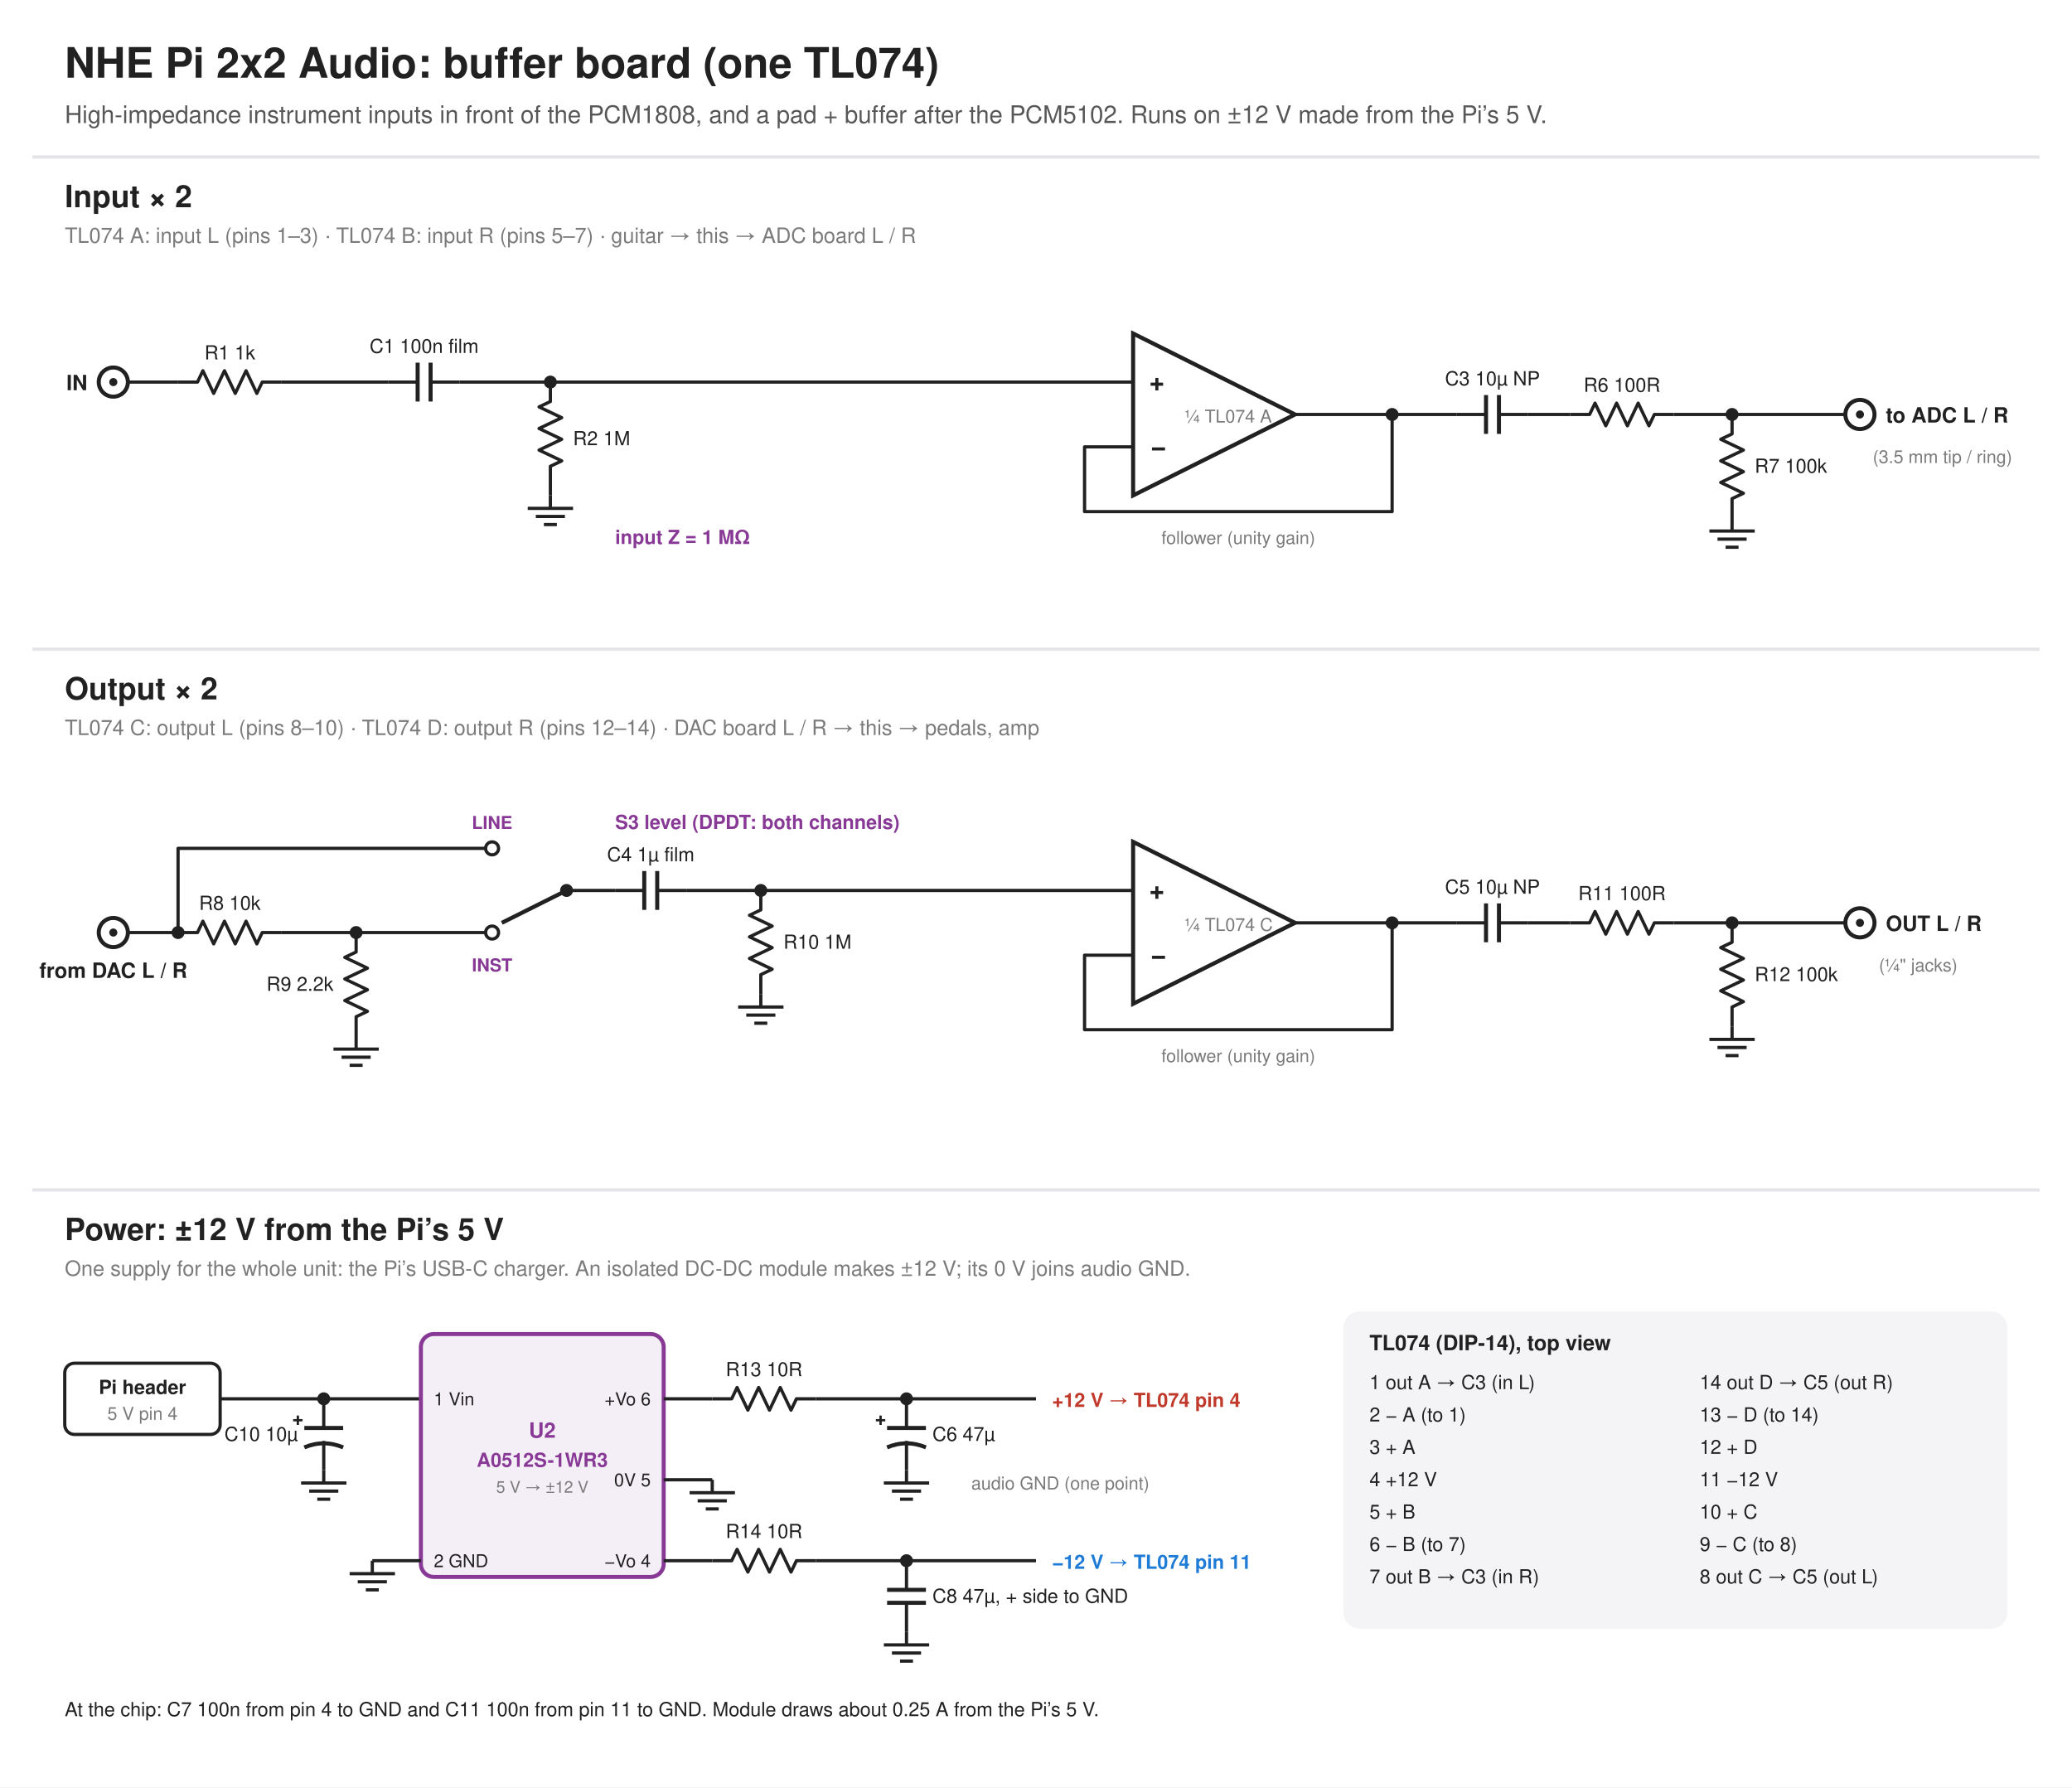
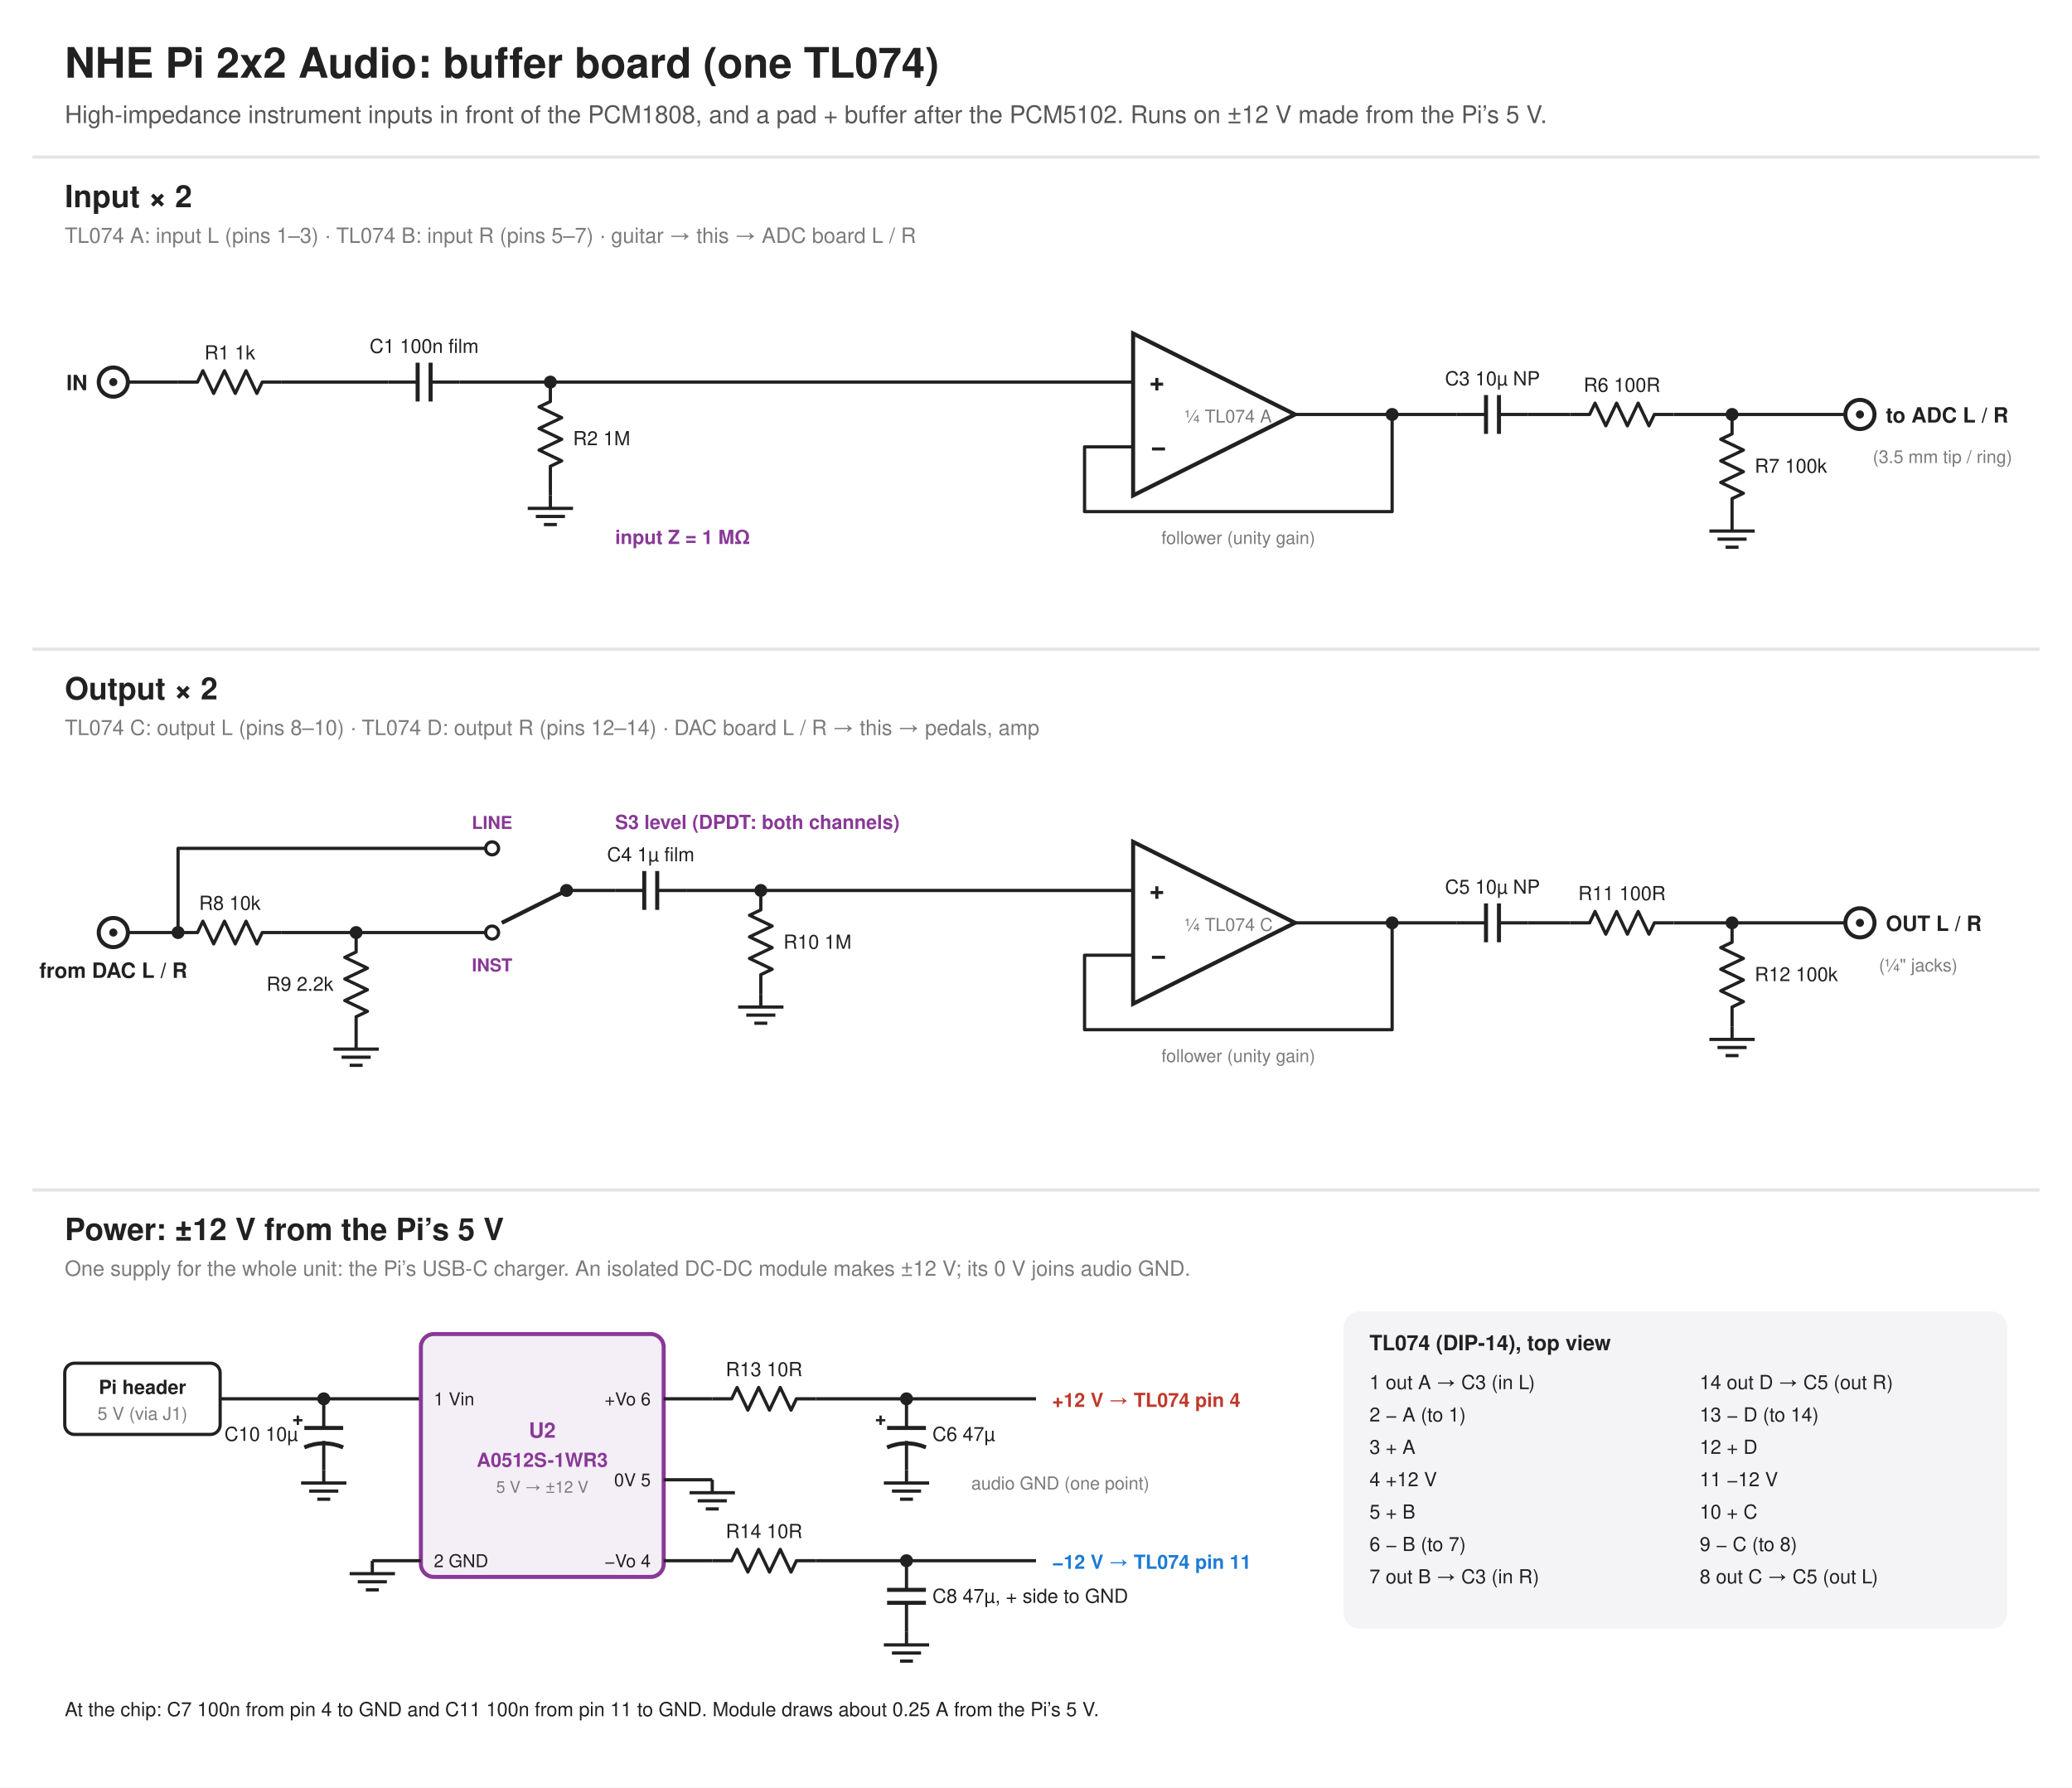
<svg xmlns="http://www.w3.org/2000/svg" viewBox="0 0 1280 1104" width="1280" height="1104" font-family="Helvetica, Arial, sans-serif">
  <rect width="1280" height="1104" fill="#ffffff" />
  <text x="40" y="48" font-size="26" text-anchor="start" fill="#212121" font-weight="700">NHE Pi 2x2 Audio: buffer board (one TL074)</text>
  <text x="40" y="76" font-size="15" text-anchor="start" fill="#575757" font-weight="400">High-impedance instrument inputs in front of the PCM1808, and a pad + buffer after the PCM5102. Runs on ±12 V made from the Pi’s 5 V.</text>
  <rect x="20" y="96" width="1240" height="2" fill="#e4e4e8" />
  <text x="40" y="128" font-size="19" text-anchor="start" fill="#212121" font-weight="700">Input  × 2</text>
  <text x="40" y="150" font-size="13" text-anchor="start" fill="#7b7b7b" font-weight="400">TL074 A: input L (pins 1–3)  ·  TL074 B: input R (pins 5–7)  ·  guitar → this → ADC board L / R</text>
  <circle cx="70" cy="236" r="9" fill="#fff" stroke="#212121" stroke-width="2.5" />
  <circle cx="70" cy="236" r="2.5" fill="#212121" />
  <text x="54" y="241" font-size="13" text-anchor="end" fill="#212121" font-weight="700">IN</text>
  <polyline points="79,236 110,236" fill="none" stroke="#212121" stroke-width="2" stroke-linejoin="round" />
  <polyline points="110,236 122,236 125.333,229 132.0,243 138.667,229 145.333,243 152.0,229 158.667,243 162,236 174,236" fill="none" stroke="#212121" stroke-width="2" stroke-linejoin="round" />
  <text x="142.0" y="222" font-size="12" text-anchor="middle" fill="#212121" font-weight="400">R1  1k</text>
  <polyline points="174,236 240,236" fill="none" stroke="#212121" stroke-width="2" stroke-linejoin="round" />
  <polyline points="240,236 258,236" fill="none" stroke="#212121" stroke-width="2" stroke-linejoin="round" />
  <polyline points="266,236 284,236" fill="none" stroke="#212121" stroke-width="2" stroke-linejoin="round" />
  <line x1="258" y1="224" x2="258" y2="248" stroke="#212121" stroke-width="2.5" />
  <line x1="266" y1="224" x2="266" y2="248" stroke="#212121" stroke-width="2.5" />
  <text x="262.0" y="218" font-size="12" text-anchor="middle" fill="#212121" font-weight="400">C1  100n film</text>
  <polyline points="284,236 340,236" fill="none" stroke="#212121" stroke-width="2" stroke-linejoin="round" />
  <circle cx="340" cy="236" r="4" fill="#212121" />
  <polyline points="340,236 340,248 333,251.333 347,258.0 333,264.667 347,271.333 333,278.0 347,284.667 340,288 340,306" fill="none" stroke="#212121" stroke-width="2" stroke-linejoin="round" />
  <text x="354" y="275.0" font-size="12" text-anchor="start" fill="#212121" font-weight="400">R2  1M</text>
  <polyline points="340,306 340,314" fill="none" stroke="#212121" stroke-width="2" stroke-linejoin="round" />
  <line x1="326" y1="314" x2="354" y2="314" stroke="#212121" stroke-width="2" />
  <line x1="331" y1="319" x2="349" y2="319" stroke="#212121" stroke-width="2" />
  <line x1="336" y1="324" x2="344" y2="324" stroke="#212121" stroke-width="2" />
  <text x="380" y="336" font-size="12" text-anchor="start" fill="#883996" font-weight="700">input Z = 1 MΩ</text>
  <polyline points="340,236 700,236" fill="none" stroke="#212121" stroke-width="2" stroke-linejoin="round" />
  <polygon points="700,206 700,306 800,256" fill="#fff" stroke="#212121" stroke-width="2.5" />
  <text x="710" y="241" font-size="16" text-anchor="start" fill="#212121" font-weight="700">+</text>
  <text x="711" y="281" font-size="16" text-anchor="start" fill="#212121" font-weight="700">−</text>
  <text x="732" y="261" font-size="11" text-anchor="start" fill="#7b7b7b" font-weight="400">¼ TL074 A</text>
  <polyline points="800,256 860,256" fill="none" stroke="#212121" stroke-width="2" stroke-linejoin="round" />
  <circle cx="860" cy="256" r="4" fill="#212121" />
  <polyline points="860,256 860,316 670,316 670,276 700,276" fill="none" stroke="#212121" stroke-width="2" stroke-linejoin="round" />
  <text x="765" y="336" font-size="11" text-anchor="middle" fill="#7b7b7b" font-weight="400">follower (unity gain)</text>
  <polyline points="860,256 900,256" fill="none" stroke="#212121" stroke-width="2" stroke-linejoin="round" />
  <polyline points="900,256 918,256" fill="none" stroke="#212121" stroke-width="2" stroke-linejoin="round" />
  <polyline points="926,256 944,256" fill="none" stroke="#212121" stroke-width="2" stroke-linejoin="round" />
  <line x1="918" y1="244" x2="918" y2="268" stroke="#212121" stroke-width="2.5" />
  <line x1="926" y1="244" x2="926" y2="268" stroke="#212121" stroke-width="2.5" />
  <text x="922.0" y="238" font-size="12" text-anchor="middle" fill="#212121" font-weight="400">C3  10µ NP</text>
  <polyline points="944,256 970,256" fill="none" stroke="#212121" stroke-width="2" stroke-linejoin="round" />
  <polyline points="970,256 982,256 985.333,249 992.0,263 998.667,249 1005.333,263 1012.0,249 1018.667,263 1022,256 1034,256" fill="none" stroke="#212121" stroke-width="2" stroke-linejoin="round" />
  <text x="1002.0" y="242" font-size="12" text-anchor="middle" fill="#212121" font-weight="400">R6  100R</text>
  <polyline points="1034,256 1070,256" fill="none" stroke="#212121" stroke-width="2" stroke-linejoin="round" />
  <circle cx="1070" cy="256" r="4" fill="#212121" />
  <polyline points="1070,256 1070,268 1063,271.333 1077,278.0 1063,284.667 1077,291.333 1063,298.0 1077,304.667 1070,308 1070,320" fill="none" stroke="#212121" stroke-width="2" stroke-linejoin="round" />
  <text x="1084" y="292.0" font-size="12" text-anchor="start" fill="#212121" font-weight="400">R7  100k</text>
  <polyline points="1070,320 1070,328" fill="none" stroke="#212121" stroke-width="2" stroke-linejoin="round" />
  <line x1="1056" y1="328" x2="1084" y2="328" stroke="#212121" stroke-width="2" />
  <line x1="1061" y1="333" x2="1079" y2="333" stroke="#212121" stroke-width="2" />
  <line x1="1066" y1="338" x2="1074" y2="338" stroke="#212121" stroke-width="2" />
  <polyline points="1070,256 1140,256" fill="none" stroke="#212121" stroke-width="2" stroke-linejoin="round" />
  <circle cx="1149" cy="256" r="9" fill="#fff" stroke="#212121" stroke-width="2.5" />
  <circle cx="1149" cy="256" r="2.5" fill="#212121" />
  <text x="1165" y="261" font-size="13" text-anchor="start" fill="#212121" font-weight="700">to ADC L / R</text>
  <text x="1200" y="286" font-size="11" text-anchor="middle" fill="#7b7b7b" font-weight="400">(3.5 mm tip / ring)</text>
  <rect x="20" y="400" width="1240" height="2" fill="#e4e4e8" />
  <text x="40" y="432" font-size="19" text-anchor="start" fill="#212121" font-weight="700">Output  × 2</text>
  <text x="40" y="454" font-size="13" text-anchor="start" fill="#7b7b7b" font-weight="400">TL074 C: output L (pins 8–10)  ·  TL074 D: output R (pins 12–14)  ·  DAC board L / R → this → pedals, amp</text>
  <circle cx="70" cy="576" r="9" fill="#fff" stroke="#212121" stroke-width="2.5" />
  <circle cx="70" cy="576" r="2.5" fill="#212121" />
  <text x="70" y="604" font-size="13" text-anchor="middle" fill="#212121" font-weight="700">from DAC L / R</text>
  <polyline points="79,576 110,576" fill="none" stroke="#212121" stroke-width="2" stroke-linejoin="round" />
  <circle cx="110" cy="576" r="4" fill="#212121" />
  <polyline points="110,576 122,576 125.333,569 132.0,583 138.667,569 145.333,583 152.0,569 158.667,583 162,576 174,576" fill="none" stroke="#212121" stroke-width="2" stroke-linejoin="round" />
  <text x="142.0" y="562" font-size="12" text-anchor="middle" fill="#212121" font-weight="400">R8  10k</text>
  <polyline points="174,576 220,576" fill="none" stroke="#212121" stroke-width="2" stroke-linejoin="round" />
  <circle cx="220" cy="576" r="4" fill="#212121" />
  <polyline points="220,576 220,588 213,591.333 227,598.0 213,604.667 227,611.333 213,618.0 227,624.667 220,628 220,640" fill="none" stroke="#212121" stroke-width="2" stroke-linejoin="round" />
  <text x="206" y="612.0" font-size="12" text-anchor="end" fill="#212121" font-weight="400">R9  2.2k</text>
  <polyline points="220,640 220,648" fill="none" stroke="#212121" stroke-width="2" stroke-linejoin="round" />
  <line x1="206" y1="648" x2="234" y2="648" stroke="#212121" stroke-width="2" />
  <line x1="211" y1="653" x2="229" y2="653" stroke="#212121" stroke-width="2" />
  <line x1="216" y1="658" x2="224" y2="658" stroke="#212121" stroke-width="2" />
  <polyline points="220,576 300,576" fill="none" stroke="#212121" stroke-width="2" stroke-linejoin="round" />
  <circle cx="304" cy="576" r="4" fill="#fff" stroke="#212121" stroke-width="2" />
  <polyline points="110,576 110,524 300,524" fill="none" stroke="#212121" stroke-width="2" stroke-linejoin="round" />
  <circle cx="304" cy="524" r="4" fill="#fff" stroke="#212121" stroke-width="2" />
  <text x="304" y="600" font-size="11" text-anchor="middle" fill="#883996" font-weight="700">INST</text>
  <text x="304" y="512" font-size="11" text-anchor="middle" fill="#883996" font-weight="700">LINE</text>
  <circle cx="350" cy="550" r="4" fill="#212121" />
  <line x1="350" y1="550" x2="310" y2="570" stroke="#212121" stroke-width="2.5" />
  <text x="380" y="512" font-size="12" text-anchor="start" fill="#883996" font-weight="700">S3  level (DPDT: both channels)</text>
  <polyline points="350,550 380,550" fill="none" stroke="#212121" stroke-width="2" stroke-linejoin="round" />
  <polyline points="380,550 398,550" fill="none" stroke="#212121" stroke-width="2" stroke-linejoin="round" />
  <polyline points="406,550 424,550" fill="none" stroke="#212121" stroke-width="2" stroke-linejoin="round" />
  <line x1="398" y1="538" x2="398" y2="562" stroke="#212121" stroke-width="2.5" />
  <line x1="406" y1="538" x2="406" y2="562" stroke="#212121" stroke-width="2.5" />
  <text x="402.0" y="532" font-size="12" text-anchor="middle" fill="#212121" font-weight="400">C4  1µ film</text>
  <polyline points="424,550 470,550" fill="none" stroke="#212121" stroke-width="2" stroke-linejoin="round" />
  <circle cx="470" cy="550" r="4" fill="#212121" />
  <polyline points="470,550 470,562 463,565.333 477,572.0 463,578.667 477,585.333 463,592.0 477,598.667 470,602 470,614" fill="none" stroke="#212121" stroke-width="2" stroke-linejoin="round" />
  <text x="484" y="586.0" font-size="12" text-anchor="start" fill="#212121" font-weight="400">R10  1M</text>
  <polyline points="470,614 470,622" fill="none" stroke="#212121" stroke-width="2" stroke-linejoin="round" />
  <line x1="456" y1="622" x2="484" y2="622" stroke="#212121" stroke-width="2" />
  <line x1="461" y1="627" x2="479" y2="627" stroke="#212121" stroke-width="2" />
  <line x1="466" y1="632" x2="474" y2="632" stroke="#212121" stroke-width="2" />
  <polyline points="470,550 700,550" fill="none" stroke="#212121" stroke-width="2" stroke-linejoin="round" />
  <polygon points="700,520 700,620 800,570" fill="#fff" stroke="#212121" stroke-width="2.5" />
  <text x="710" y="555" font-size="16" text-anchor="start" fill="#212121" font-weight="700">+</text>
  <text x="711" y="595" font-size="16" text-anchor="start" fill="#212121" font-weight="700">−</text>
  <text x="732" y="575" font-size="11" text-anchor="start" fill="#7b7b7b" font-weight="400">¼ TL074 C</text>
  <polyline points="800,570 860,570" fill="none" stroke="#212121" stroke-width="2" stroke-linejoin="round" />
  <circle cx="860" cy="570" r="4" fill="#212121" />
  <polyline points="860,570 860,636 670,636 670,590 700,590" fill="none" stroke="#212121" stroke-width="2" stroke-linejoin="round" />
  <text x="765" y="656" font-size="11" text-anchor="middle" fill="#7b7b7b" font-weight="400">follower (unity gain)</text>
  <polyline points="860,570 900,570" fill="none" stroke="#212121" stroke-width="2" stroke-linejoin="round" />
  <polyline points="900,570 918,570" fill="none" stroke="#212121" stroke-width="2" stroke-linejoin="round" />
  <polyline points="926,570 944,570" fill="none" stroke="#212121" stroke-width="2" stroke-linejoin="round" />
  <line x1="918" y1="558" x2="918" y2="582" stroke="#212121" stroke-width="2.5" />
  <line x1="926" y1="558" x2="926" y2="582" stroke="#212121" stroke-width="2.5" />
  <text x="922.0" y="552" font-size="12" text-anchor="middle" fill="#212121" font-weight="400">C5  10µ NP</text>
  <polyline points="944,570 970,570" fill="none" stroke="#212121" stroke-width="2" stroke-linejoin="round" />
  <polyline points="970,570 982,570 985.333,563 992.0,577 998.667,563 1005.333,577 1012.0,563 1018.667,577 1022,570 1034,570" fill="none" stroke="#212121" stroke-width="2" stroke-linejoin="round" />
  <text x="1002.0" y="556" font-size="12" text-anchor="middle" fill="#212121" font-weight="400">R11  100R</text>
  <polyline points="1034,570 1070,570" fill="none" stroke="#212121" stroke-width="2" stroke-linejoin="round" />
  <circle cx="1070" cy="570" r="4" fill="#212121" />
  <polyline points="1070,570 1070,582 1063,585.333 1077,592.0 1063,598.667 1077,605.333 1063,612.0 1077,618.667 1070,622 1070,634" fill="none" stroke="#212121" stroke-width="2" stroke-linejoin="round" />
  <text x="1084" y="606.0" font-size="12" text-anchor="start" fill="#212121" font-weight="400">R12  100k</text>
  <polyline points="1070,634 1070,642" fill="none" stroke="#212121" stroke-width="2" stroke-linejoin="round" />
  <line x1="1056" y1="642" x2="1084" y2="642" stroke="#212121" stroke-width="2" />
  <line x1="1061" y1="647" x2="1079" y2="647" stroke="#212121" stroke-width="2" />
  <line x1="1066" y1="652" x2="1074" y2="652" stroke="#212121" stroke-width="2" />
  <polyline points="1070,570 1140,570" fill="none" stroke="#212121" stroke-width="2" stroke-linejoin="round" />
  <circle cx="1149" cy="570" r="9" fill="#fff" stroke="#212121" stroke-width="2.5" />
  <circle cx="1149" cy="570" r="2.5" fill="#212121" />
  <text x="1165" y="575" font-size="13" text-anchor="start" fill="#212121" font-weight="700">OUT L / R</text>
  <text x="1185" y="600" font-size="11" text-anchor="middle" fill="#7b7b7b" font-weight="400">(¼" jacks)</text>
  <rect x="20" y="734" width="1240" height="2" fill="#e4e4e8" />
  <text x="40" y="766" font-size="19" text-anchor="start" fill="#212121" font-weight="700">Power: ±12 V from the Pi’s 5 V</text>
  <text x="40" y="788" font-size="13" text-anchor="start" fill="#7b7b7b" font-weight="400">One supply for the whole unit: the Pi’s USB-C charger. An isolated DC-DC module makes ±12 V; its 0 V joins audio GND.</text>
  <rect x="40" y="842" width="96" height="44" rx="6" fill="#fff" stroke="#212121" stroke-width="2" />
  <text x="88" y="861" font-size="12" text-anchor="middle" fill="#212121" font-weight="700">Pi header</text>
-   <text x="88" y="877" font-size="11" text-anchor="middle" fill="#7b7b7b" font-weight="400">5 V pin 4</text>
+   <text x="88" y="877" font-size="11" text-anchor="middle" fill="#7b7b7b" font-weight="400">5 V (via J1)</text>
  <polyline points="136,864 200,864" fill="none" stroke="#212121" stroke-width="2" stroke-linejoin="round" />
  <circle cx="200" cy="864" r="4" fill="#212121" />
  <polyline points="200,864 200,882" fill="none" stroke="#212121" stroke-width="2" stroke-linejoin="round" />
  <polyline points="200,890 200,908" fill="none" stroke="#212121" stroke-width="2" stroke-linejoin="round" />
  <line x1="188" y1="882" x2="212" y2="882" stroke="#212121" stroke-width="2.5" />
  <path d="M188,894 Q200,889 212,894" fill="none" stroke="#212121" stroke-width="2.5" />
  <text x="184" y="880" font-size="12" text-anchor="middle" fill="#212121" font-weight="700">+</text>
  <text x="184" y="890.0" font-size="12" text-anchor="end" fill="#212121" font-weight="400">C10  10µ</text>
  <polyline points="200,908 200,916" fill="none" stroke="#212121" stroke-width="2" stroke-linejoin="round" />
  <line x1="186" y1="916" x2="214" y2="916" stroke="#212121" stroke-width="2" />
  <line x1="191" y1="921" x2="209" y2="921" stroke="#212121" stroke-width="2" />
  <line x1="196" y1="926" x2="204" y2="926" stroke="#212121" stroke-width="2" />
  <polyline points="200,864 260,864" fill="none" stroke="#212121" stroke-width="2" stroke-linejoin="round" />
  <rect x="260" y="824" width="150" height="150" rx="8" fill="#f4eef6" stroke="#883996" stroke-width="2.5" />
  <text x="335" y="888" font-size="13" text-anchor="middle" fill="#883996" font-weight="700">U2</text>
  <text x="335" y="906" font-size="12" text-anchor="middle" fill="#883996" font-weight="700">A0512S-1WR3</text>
  <text x="335" y="922" font-size="10" text-anchor="middle" fill="#7b7b7b" font-weight="400">5 V → ±12 V</text>
  <text x="268" y="868" font-size="11" text-anchor="start" fill="#212121" font-weight="400">1 Vin</text>
  <text x="268" y="968" font-size="11" text-anchor="start" fill="#212121" font-weight="400">2 GND</text>
  <polyline points="260,964 230,964" fill="none" stroke="#212121" stroke-width="2" stroke-linejoin="round" />
  <polyline points="230,964 230,972" fill="none" stroke="#212121" stroke-width="2" stroke-linejoin="round" />
  <line x1="216" y1="972" x2="244" y2="972" stroke="#212121" stroke-width="2" />
  <line x1="221" y1="977" x2="239" y2="977" stroke="#212121" stroke-width="2" />
  <line x1="226" y1="982" x2="234" y2="982" stroke="#212121" stroke-width="2" />
  <text x="402" y="868" font-size="11" text-anchor="end" fill="#212121" font-weight="400">+Vo 6</text>
  <text x="402" y="918" font-size="11" text-anchor="end" fill="#212121" font-weight="400">0V 5</text>
  <text x="402" y="968" font-size="11" text-anchor="end" fill="#212121" font-weight="400">−Vo 4</text>
  <polyline points="410,864 440,864" fill="none" stroke="#212121" stroke-width="2" stroke-linejoin="round" />
  <polyline points="440,864 452,864 455.333,857 462.0,871 468.667,857 475.333,871 482.0,857 488.667,871 492,864 504,864" fill="none" stroke="#212121" stroke-width="2" stroke-linejoin="round" />
  <text x="472.0" y="850" font-size="12" text-anchor="middle" fill="#212121" font-weight="400">R13  10R</text>
  <polyline points="504,864 560,864" fill="none" stroke="#212121" stroke-width="2" stroke-linejoin="round" />
  <circle cx="560" cy="864" r="4" fill="#212121" />
  <polyline points="560,864 560,882" fill="none" stroke="#212121" stroke-width="2" stroke-linejoin="round" />
  <polyline points="560,890 560,908" fill="none" stroke="#212121" stroke-width="2" stroke-linejoin="round" />
  <line x1="548" y1="882" x2="572" y2="882" stroke="#212121" stroke-width="2.5" />
  <path d="M548,894 Q560,889 572,894" fill="none" stroke="#212121" stroke-width="2.5" />
  <text x="544" y="880" font-size="12" text-anchor="middle" fill="#212121" font-weight="700">+</text>
  <text x="576" y="890.0" font-size="12" text-anchor="start" fill="#212121" font-weight="400">C6  47µ</text>
  <polyline points="560,908 560,916" fill="none" stroke="#212121" stroke-width="2" stroke-linejoin="round" />
  <line x1="546" y1="916" x2="574" y2="916" stroke="#212121" stroke-width="2" />
  <line x1="551" y1="921" x2="569" y2="921" stroke="#212121" stroke-width="2" />
  <line x1="556" y1="926" x2="564" y2="926" stroke="#212121" stroke-width="2" />
  <polyline points="560,864 640,864" fill="none" stroke="#212121" stroke-width="2" stroke-linejoin="round" />
  <text x="650" y="869" font-size="12" text-anchor="start" fill="#c0392b" font-weight="700">+12 V → TL074 pin 4</text>
  <polyline points="410,914 440,914" fill="none" stroke="#212121" stroke-width="2" stroke-linejoin="round" />
  <polyline points="440,914 440,922" fill="none" stroke="#212121" stroke-width="2" stroke-linejoin="round" />
  <line x1="426" y1="922" x2="454" y2="922" stroke="#212121" stroke-width="2" />
  <line x1="431" y1="927" x2="449" y2="927" stroke="#212121" stroke-width="2" />
  <line x1="436" y1="932" x2="444" y2="932" stroke="#212121" stroke-width="2" />
  <text x="600" y="920" font-size="11" text-anchor="start" fill="#7b7b7b" font-weight="400">audio GND (one point)</text>
  <polyline points="410,964 440,964" fill="none" stroke="#212121" stroke-width="2" stroke-linejoin="round" />
  <polyline points="440,964 452,964 455.333,957 462.0,971 468.667,957 475.333,971 482.0,957 488.667,971 492,964 504,964" fill="none" stroke="#212121" stroke-width="2" stroke-linejoin="round" />
  <text x="472.0" y="950" font-size="12" text-anchor="middle" fill="#212121" font-weight="400">R14  10R</text>
  <polyline points="504,964 560,964" fill="none" stroke="#212121" stroke-width="2" stroke-linejoin="round" />
  <circle cx="560" cy="964" r="4" fill="#212121" />
  <polyline points="560,964 560,982" fill="none" stroke="#212121" stroke-width="2" stroke-linejoin="round" />
  <polyline points="560,990 560,1008" fill="none" stroke="#212121" stroke-width="2" stroke-linejoin="round" />
  <line x1="548" y1="982" x2="572" y2="982" stroke="#212121" stroke-width="2.5" />
  <line x1="548" y1="990" x2="572" y2="990" stroke="#212121" stroke-width="2.5" />
  <text x="576" y="990.0" font-size="12" text-anchor="start" fill="#212121" font-weight="400">C8  47µ, + side to GND</text>
  <polyline points="560,1008 560,1016" fill="none" stroke="#212121" stroke-width="2" stroke-linejoin="round" />
  <line x1="546" y1="1016" x2="574" y2="1016" stroke="#212121" stroke-width="2" />
  <line x1="551" y1="1021" x2="569" y2="1021" stroke="#212121" stroke-width="2" />
  <line x1="556" y1="1026" x2="564" y2="1026" stroke="#212121" stroke-width="2" />
  <polyline points="560,964 640,964" fill="none" stroke="#212121" stroke-width="2" stroke-linejoin="round" />
  <text x="650" y="969" font-size="12" text-anchor="start" fill="#1e7bd6" font-weight="700">−12 V → TL074 pin 11</text>
  <text x="40" y="1060" font-size="12" text-anchor="start" fill="#212121" font-weight="400">At the chip: C7 100n from pin 4 to GND and C11 100n from pin 11 to GND.  Module draws about 0.25 A from the Pi’s 5 V.</text>
  <rect x="830" y="810" width="410" height="196" rx="10" fill="#f4f4f6" />
  <text x="846" y="834" font-size="13" text-anchor="start" fill="#212121" font-weight="700">TL074 (DIP-14), top view</text>
  <text x="846" y="858" font-size="12" text-anchor="start" fill="#212121" font-weight="400">1  out A → C3 (in L)</text>
  <text x="846" y="878" font-size="12" text-anchor="start" fill="#212121" font-weight="400">2  − A (to 1)</text>
  <text x="846" y="898" font-size="12" text-anchor="start" fill="#212121" font-weight="400">3  + A</text>
  <text x="846" y="918" font-size="12" text-anchor="start" fill="#212121" font-weight="400">4  +12 V</text>
  <text x="846" y="938" font-size="12" text-anchor="start" fill="#212121" font-weight="400">5  + B</text>
  <text x="846" y="958" font-size="12" text-anchor="start" fill="#212121" font-weight="400">6  − B (to 7)</text>
  <text x="846" y="978" font-size="12" text-anchor="start" fill="#212121" font-weight="400">7  out B → C3 (in R)</text>
  <text x="1050" y="858" font-size="12" text-anchor="start" fill="#212121" font-weight="400">14  out D → C5 (out R)</text>
  <text x="1050" y="878" font-size="12" text-anchor="start" fill="#212121" font-weight="400">13  − D (to 14)</text>
  <text x="1050" y="898" font-size="12" text-anchor="start" fill="#212121" font-weight="400">12  + D</text>
  <text x="1050" y="918" font-size="12" text-anchor="start" fill="#212121" font-weight="400">11  −12 V</text>
  <text x="1050" y="938" font-size="12" text-anchor="start" fill="#212121" font-weight="400">10  + C</text>
  <text x="1050" y="958" font-size="12" text-anchor="start" fill="#212121" font-weight="400">9  − C (to 8)</text>
  <text x="1050" y="978" font-size="12" text-anchor="start" fill="#212121" font-weight="400">8  out C → C5 (out L)</text>
</svg>
